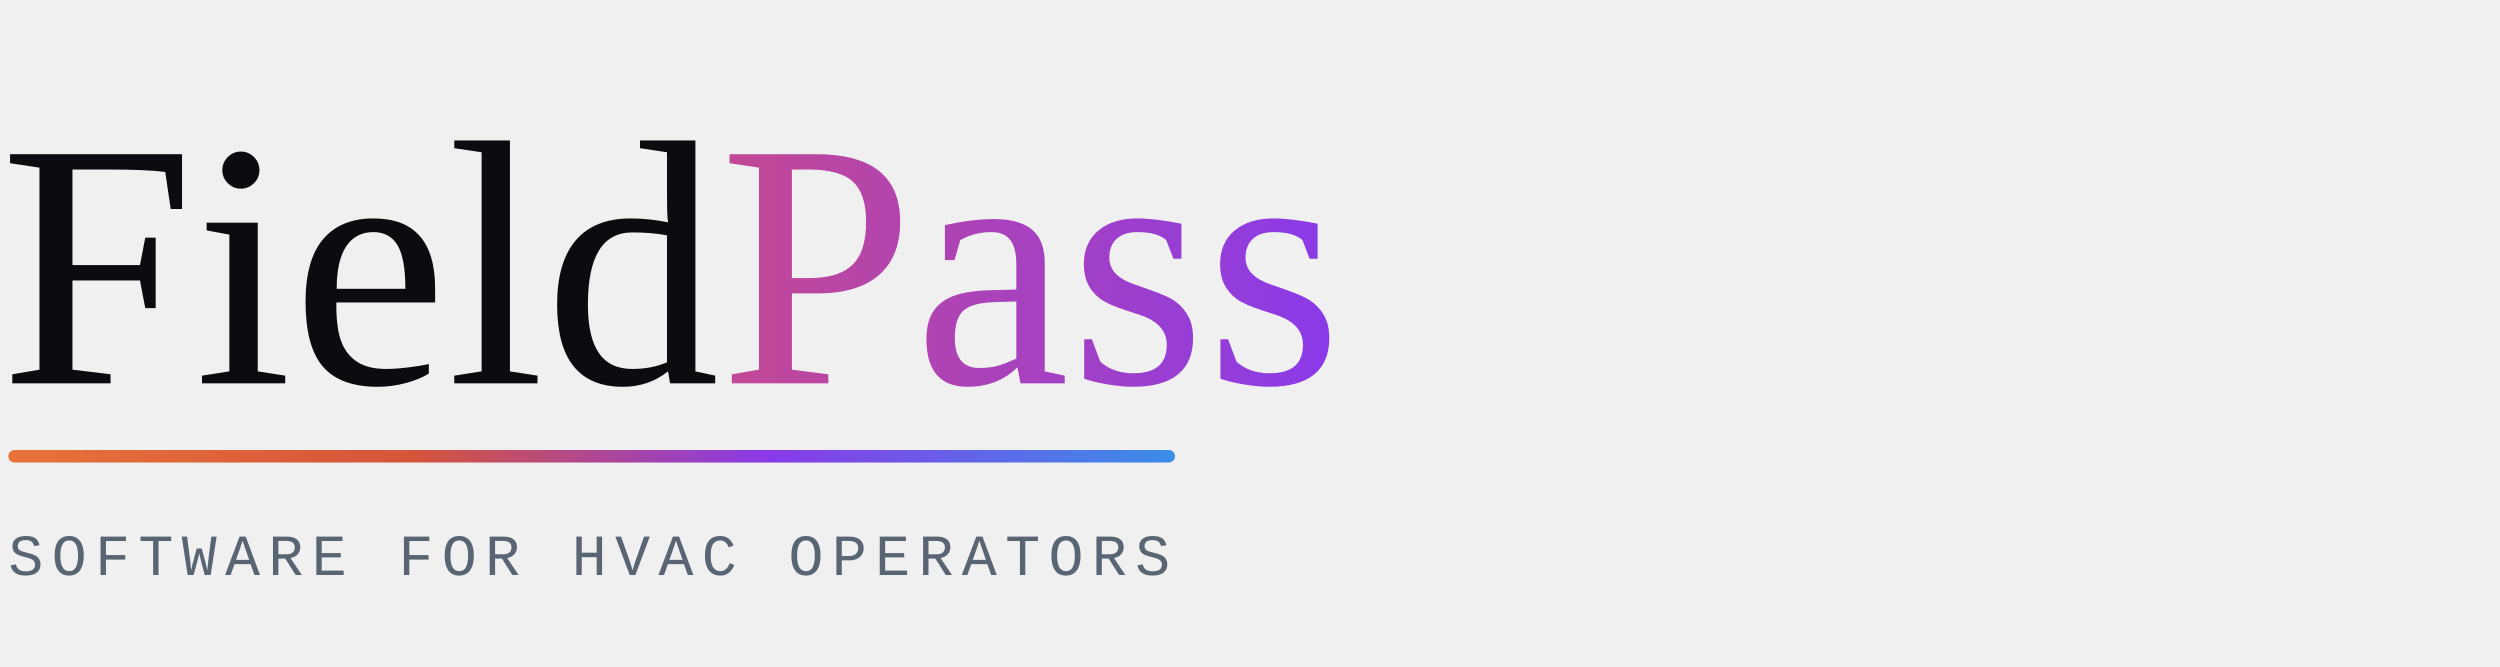
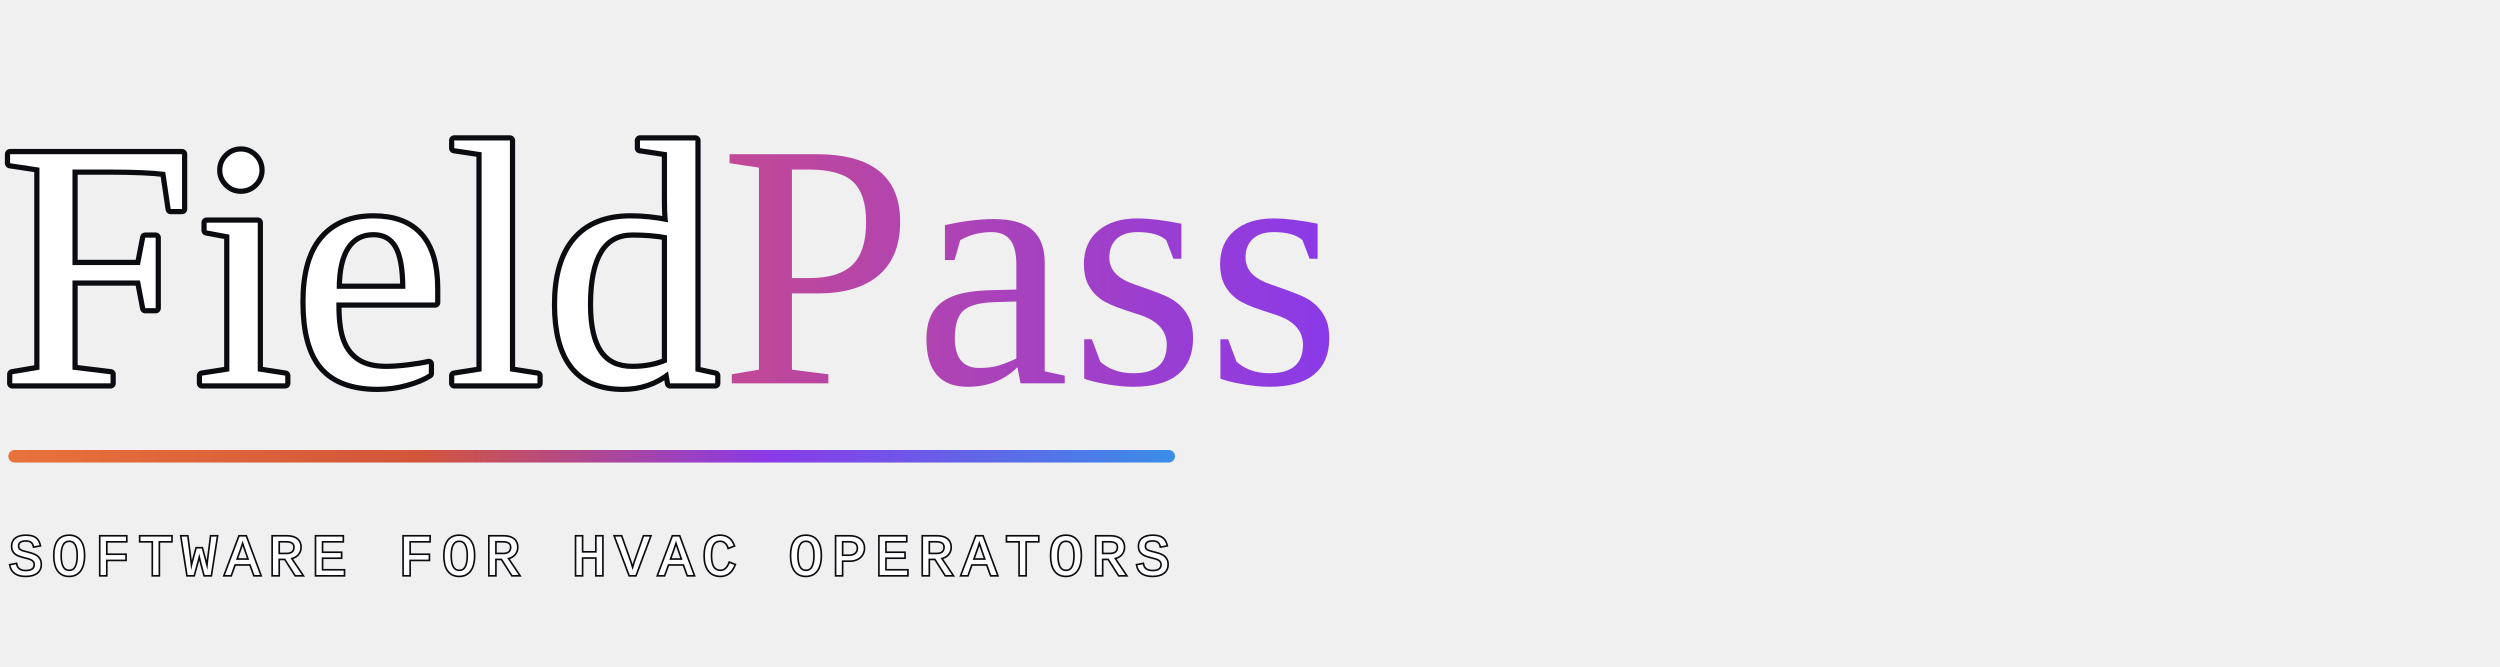
<svg xmlns="http://www.w3.org/2000/svg" viewBox="0 0 600 160" width="600" height="160">
  <defs>
    <linearGradient id="thermal" x1="0%" y1="0%" x2="100%" y2="0%">
      <stop offset="0%" stop-color="#e8723a" />
      <stop offset="35%" stop-color="#d4553a" />
      <stop offset="65%" stop-color="#8a3ae8" />
      <stop offset="100%" stop-color="#3a8ee8" />
    </linearGradient>
    <linearGradient id="passGrad" x1="0%" y1="0%" x2="100%" y2="0%">
      <stop offset="0%" stop-color="#e8723a" />
      <stop offset="50%" stop-color="#c84a8e" />
      <stop offset="100%" stop-color="#8a3ae8" />
    </linearGradient>
  </defs>
-   <text x="0" y="92" font-family="'Instrument Serif', 'Times New Roman', Georgia, serif" font-size="84" font-weight="400" fill="#0a0c10">Field<tspan fill="url(#passGrad)">Pass</tspan>
+   <text x="0" y="92" font-family="'Instrument Serif', 'Times New Roman', Georgia, serif" font-size="84" font-weight="400" style="paint-order: stroke fill;" stroke="#0a0c10" stroke-width="2.5" stroke-linejoin="round" fill="#ffffff">Field<tspan fill="url(#passGrad)" stroke="none">Pass</tspan>
  </text>
  <rect x="2" y="108" width="280" height="3" rx="1.5" fill="url(#thermal)" />
-   <text x="2" y="138" font-family="'DM Mono', 'Courier New', monospace" font-size="14" letter-spacing="2" fill="#5a6573">SOFTWARE FOR HVAC OPERATORS</text>
+   <text x="2" y="138" font-family="'DM Mono', 'Courier New', monospace" font-size="14" letter-spacing="2" style="paint-order: stroke fill;" stroke="#0a0c10" stroke-width="0.8" fill="#ffffff">SOFTWARE FOR HVAC OPERATORS</text>
</svg>
